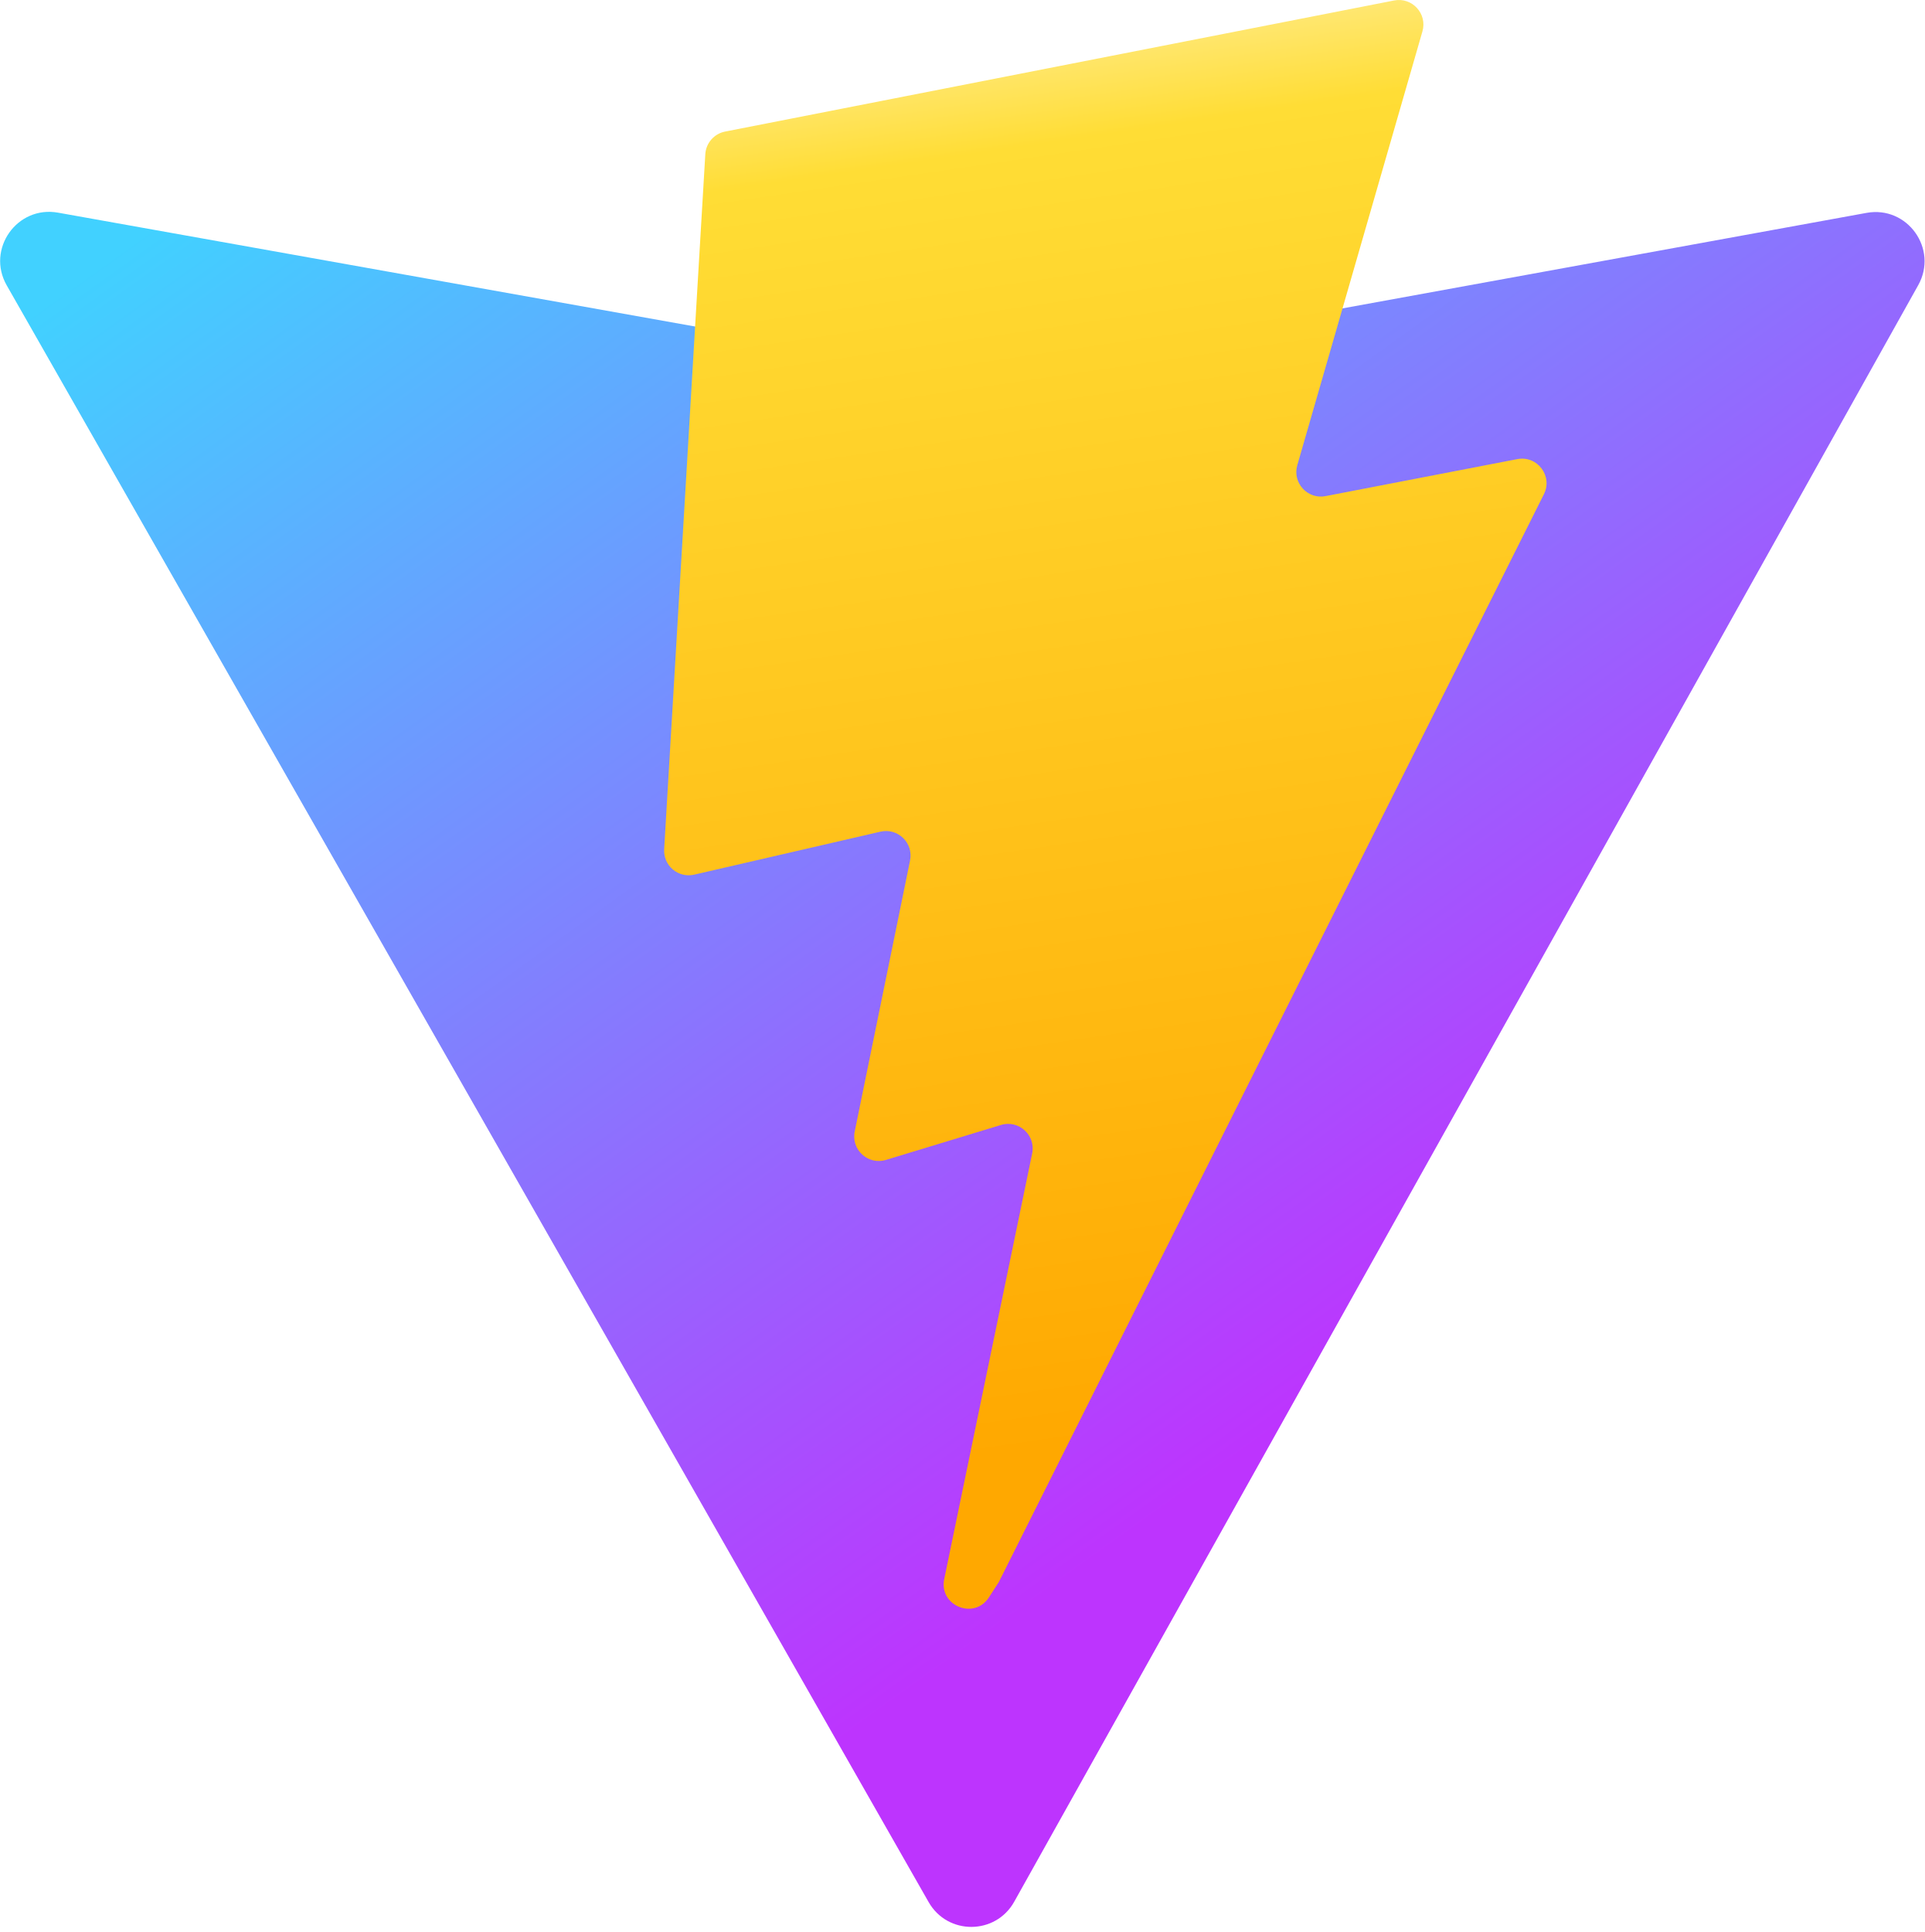
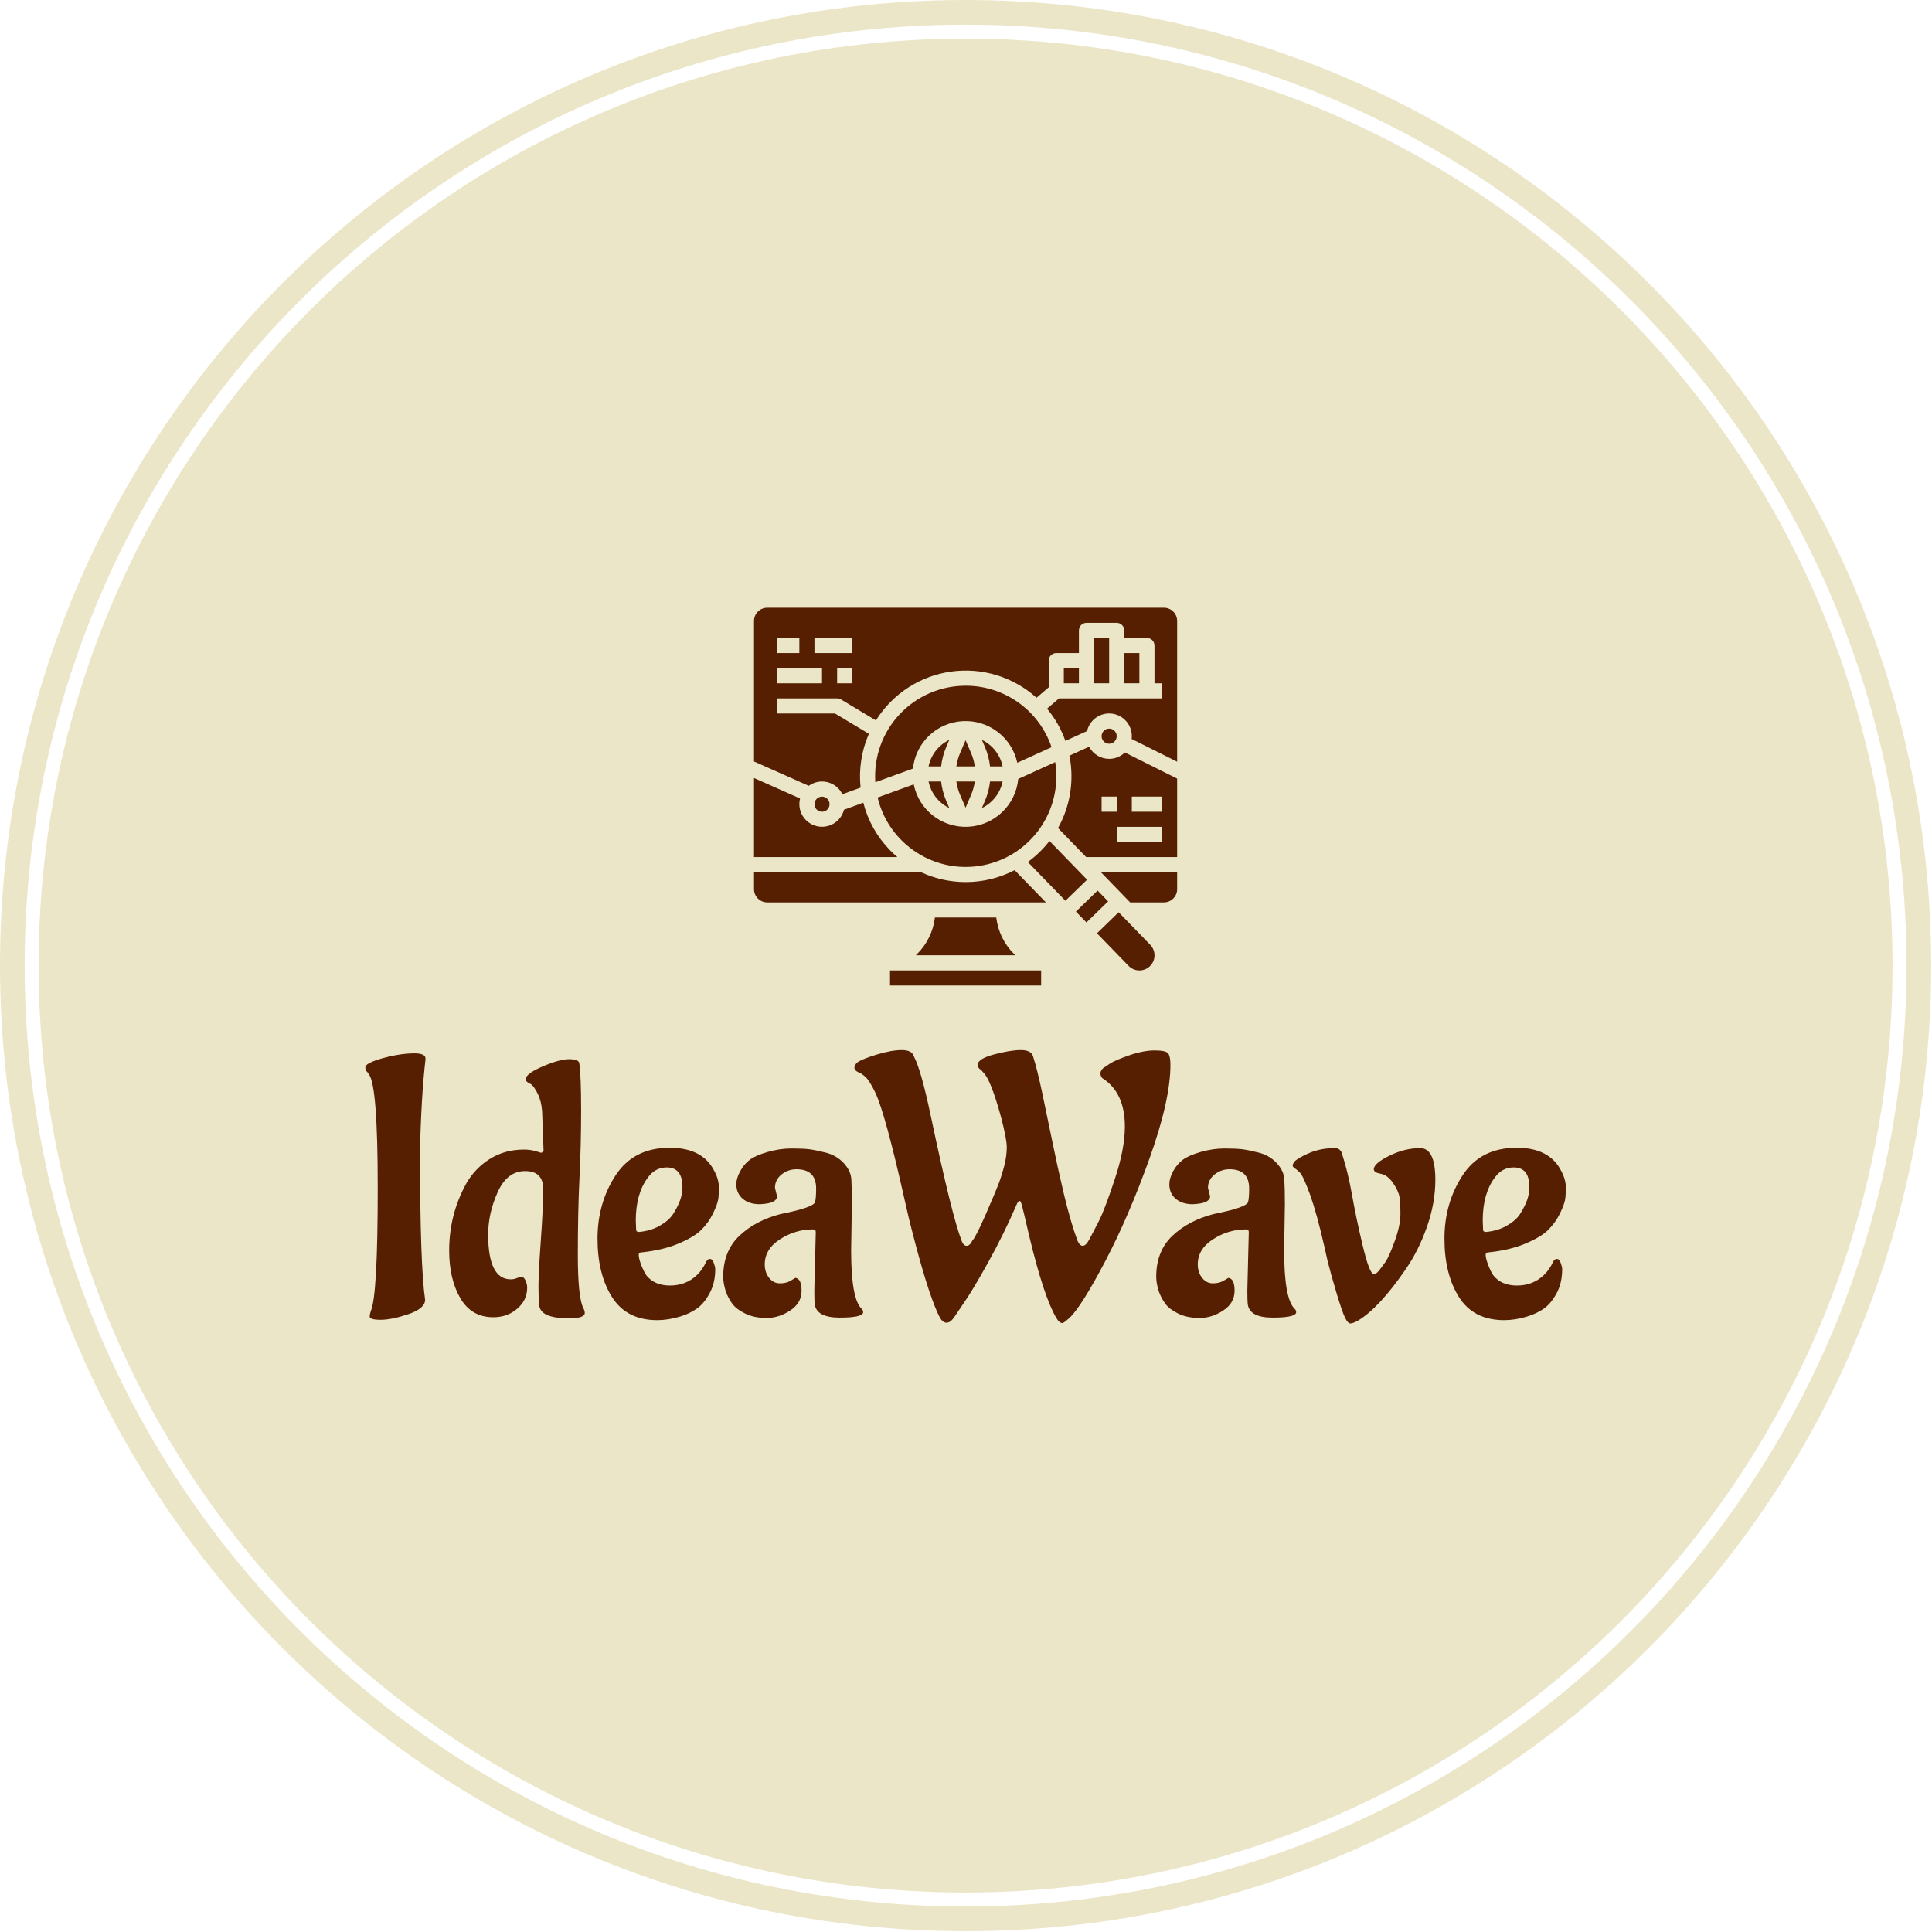
- <svg xmlns="http://www.w3.org/2000/svg" aria-hidden="true" role="img" class="iconify iconify--logos" width="31.88" height="32" preserveAspectRatio="xMidYMid meet" viewBox="0 0 256 257">
-   <defs>
-     <linearGradient id="IconifyId1813088fe1fbc01fb466" x1="-.828%" x2="57.636%" y1="7.652%" y2="78.411%">
-       <stop offset="0%" stop-color="#41D1FF" />
-       <stop offset="100%" stop-color="#BD34FE" />
-     </linearGradient>
-     <linearGradient id="IconifyId1813088fe1fbc01fb467" x1="43.376%" x2="50.316%" y1="2.242%" y2="89.03%">
-       <stop offset="0%" stop-color="#FFEA83" />
-       <stop offset="8.333%" stop-color="#FFDD35" />
-       <stop offset="100%" stop-color="#FFA800" />
-     </linearGradient>
-   </defs>
-   <path fill="url(#IconifyId1813088fe1fbc01fb466)" d="M255.153 37.938L134.897 252.976c-2.483 4.44-8.862 4.466-11.382.048L.875 37.958c-2.746-4.814 1.371-10.646 6.827-9.67l120.385 21.517a6.537 6.537 0 0 0 2.322-.004l117.867-21.483c5.438-.991 9.574 4.796 6.877 9.62Z" />
-   <path fill="url(#IconifyId1813088fe1fbc01fb467)" d="M185.432.063L96.44 17.501a3.268 3.268 0 0 0-2.634 3.014l-5.474 92.456a3.268 3.268 0 0 0 3.997 3.378l24.777-5.718c2.318-.535 4.413 1.507 3.936 3.838l-7.361 36.047c-.495 2.426 1.782 4.5 4.151 3.78l15.304-4.649c2.372-.72 4.652 1.36 4.15 3.788l-11.698 56.621c-.732 3.542 3.979 5.473 5.943 2.437l1.313-2.028l72.516-144.72c1.215-2.423-.88-5.186-3.54-4.672l-25.505 4.922c-2.396.462-4.435-1.77-3.759-4.114l16.646-57.705c.677-2.35-1.37-4.583-3.769-4.113Z" />
+ <svg xmlns="http://www.w3.org/2000/svg" version="1.1" width="1500" height="1500" viewBox="0 0 1500 1500">
+   <g transform="matrix(1,0,0,1,-0.3236152,-0.3236152)">
+     <svg viewBox="0 0 343 343" data-background-color="#561f01" preserveAspectRatio="xMidYMid meet" height="1500" width="1500">
+       <g id="tight-bounds" transform="matrix(1,0,0,1,0.074,0.074)">
+         <svg viewBox="0 0 342.852 342.852" height="342.852" width="342.852">
+           <g>
+             <svg />
+           </g>
+           <g>
+             <svg viewBox="0 0 342.852 342.852" height="342.852" width="342.852">
+               <g>
+                 <path d="M0 171.426c0-94.676 76.75-171.426 171.426-171.426 94.676 0 171.426 76.75 171.426 171.426 0 94.676-76.75 171.426-171.426 171.426-94.676 0-171.426-76.75-171.426-171.426zM171.426 338.475c92.259 0 167.049-74.79 167.049-167.049 0-92.259-74.79-167.049-167.049-167.049-92.259 0-167.049 74.79-167.049 167.049 0 92.259 74.79 167.049 167.049 167.049z" data-fill-palette-color="tertiary" fill="#ebe6c8" stroke="transparent" />
+                 <ellipse rx="164.569" ry="164.569" cx="171.426" cy="171.426" fill="#ebe6c8" stroke="transparent" stroke-width="0" fill-opacity="1" data-fill-palette-color="tertiary" />
+               </g>
+               <g transform="matrix(1,0,0,1,64.84656,107.8938)">
+                 <svg viewBox="0 0 213.158 127.064" height="127.064" width="213.158">
+                   <g>
+                     <svg viewBox="0 0 213.158 127.064" height="127.064" width="213.158">
+                       <g>
+                         <svg viewBox="0 0 213.158 127.064" height="127.064" width="213.158">
+                           <g transform="matrix(1,0,0,1,0,78.53064)">
+                             <svg viewBox="0 0 213.158 48.533" height="48.533" width="213.158">
+                               <g id="textblocktransform">
+                                 <svg viewBox="0 0 213.158 48.533" height="48.533" width="213.158" id="textblock">
+                                   <g>
+                                     <svg viewBox="0 0 213.158 48.533" height="48.533" width="213.158">
+                                       <g transform="matrix(1,0,0,1,0,0)">
+                                         <svg width="213.158" viewBox="2 -36.1 164.68 37.5" height="48.533" data-palette-color="#561f01">
+                                           <path d="M9.5-22.15L9.5-22.15Q9.5-6.65 10.2-1.85L10.2-1.85Q10.2-0.65 7.9 0.13 5.6 0.9 4.1 0.9 2.6 0.9 2.6 0.45L2.6 0.45Q2.6 0.15 2.75-0.3L2.75-0.3Q3.7-2.4 3.7-17.2L3.7-17.2Q3.7-31.2 2.5-32.75L2.5-32.75 2.3-33.05Q2-33.3 2-33.68 2-34.05 2.55-34.3L2.55-34.3Q3.3-34.75 5.23-35.2 7.15-35.65 8.7-35.65 10.25-35.65 10.25-34.95L10.25-34.95 10.25-34.8Q9.65-29.6 9.5-22.15ZM23.75-22.45L23.75-22.45Q24.65-22.45 25.37-22.23 26.1-22 26.15-22L26.15-22 26.45-22.25 26.25-27.7Q26.15-29.1 25.65-30.1 25.15-31.1 24.75-31.4L24.75-31.4 24.3-31.65Q24-31.85 24-32.1L24-32.1Q24-32.85 26.32-33.85 28.65-34.85 29.95-34.85 31.25-34.85 31.35-34.3L31.35-34.3Q31.6-32.6 31.6-27.83 31.6-23.05 31.37-18.45 31.15-13.85 31.15-8.03 31.15-2.2 31.9-0.7L31.9-0.7Q32.1-0.35 32.1-0.05L32.1-0.05Q32.1 0.7 29.95 0.7L29.95 0.7Q25.85 0.7 25.85-1.25L25.85-1.25Q25.75-2.05 25.75-3.73 25.75-5.4 26.07-9.98 26.4-14.55 26.4-17.03 26.4-19.5 23.92-19.5 21.45-19.5 20.15-16.6 18.85-13.7 18.85-10.8L18.85-10.8Q18.85-4.65 21.95-4.65L21.95-4.65Q22.4-4.65 22.82-4.83 23.25-5 23.35-5L23.35-5Q23.75-5 23.97-4.5 24.2-4 24.2-3.5L24.2-3.5Q24.2-1.8 22.85-0.63 21.5 0.55 19.55 0.55L19.55 0.55Q16.55 0.55 15.02-2.08 13.5-4.7 13.5-8.6L13.5-8.6Q13.5-13.55 15.85-17.8L15.85-17.8Q17.05-19.9 19.1-21.18 21.15-22.45 23.75-22.45ZM39.1-12.7L39.1-12.7 39.15-11.45Q39.15-11.15 39.55-11.15L39.55-11.15Q41.15-11.3 42.35-11.98 43.55-12.65 44.15-13.5L44.15-13.5Q45.35-15.35 45.45-16.7L45.45-16.7 45.5-17.3Q45.5-20 43.35-20L43.35-20Q41.75-20 40.75-18.6L40.75-18.6Q39.1-16.4 39.1-12.7ZM50-6.05L50-6.05Q50-4.15 49.22-2.73 48.45-1.3 47.47-0.63 46.5 0.05 45.2 0.45L45.2 0.45Q43.55 0.95 42.05 0.95L42.05 0.95Q37.85 0.95 35.85-2.2 33.85-5.35 33.85-10.23 33.85-15.1 36.32-18.9 38.8-22.7 43.75-22.7L43.75-22.7Q48.25-22.7 49.85-19.55L49.85-19.55Q50.5-18.35 50.5-17.28 50.5-16.2 50.4-15.58 50.3-14.95 49.7-13.7 49.1-12.45 48.1-11.45 47.1-10.45 44.95-9.55 42.8-8.65 39.9-8.35L39.9-8.35Q39.5-8.35 39.5-8L39.5-8Q39.5-7.55 39.82-6.68 40.15-5.8 40.55-5.2L40.55-5.2Q41.65-3.8 43.8-3.8L43.8-3.8Q45.95-3.8 47.45-5.2L47.45-5.2Q48.25-5.95 48.75-7.05L48.75-7.05Q48.95-7.45 49.27-7.45 49.6-7.45 49.8-6.9 50-6.35 50-6.05ZM68.74-15L68.74-15 68.64-8.6Q68.64-1.95 70.09-0.6L70.09-0.6Q70.29-0.4 70.29-0.15L70.29-0.15Q70.29 0.6 67.07 0.6 63.84 0.6 63.64-1.3L63.64-1.3Q63.59-1.75 63.59-3.15L63.59-3.15 63.79-11.15Q63.79-11.5 63.39-11.5L63.39-11.5Q60.99-11.5 58.89-10.15 56.79-8.8 56.79-6.7L56.79-6.7Q56.79-5.6 57.39-4.85 57.99-4.1 58.87-4.1 59.74-4.1 60.32-4.45 60.89-4.8 60.99-4.85L60.99-4.85Q61.84-4.75 61.84-3.08 61.84-1.4 60.29-0.38 58.74 0.65 57.04 0.65 55.34 0.65 54.12 0.05 52.89-0.55 52.34-1.3 51.79-2.05 51.44-3L51.44-3Q51.09-4.15 51.09-5L51.09-5Q51.09-8.5 53.29-10.6 55.49-12.7 58.94-13.6L58.94-13.6Q63.49-14.5 63.69-15.25L63.69-15.25Q63.84-15.8 63.84-17.1L63.84-17.1Q63.84-19.75 61.14-19.75L61.14-19.75Q59.99-19.75 59.09-19.03 58.19-18.3 58.19-17.2L58.19-17.2 58.49-16Q58.39-15.15 56.69-15L56.69-15 56.14-14.95Q54.64-14.95 53.77-15.7 52.89-16.45 52.89-17.7L52.89-17.7Q52.89-18.5 53.42-19.48 53.94-20.45 54.74-21.05 55.54-21.65 57.22-22.13 58.89-22.6 60.44-22.6 61.99-22.6 62.84-22.5 63.69-22.4 65.17-22.03 66.64-21.65 67.62-20.6 68.59-19.55 68.67-18.38 68.74-17.2 68.74-15ZM88.87-17.75Q89.34-19 89.67-20.33 89.99-21.65 89.99-22.78 89.99-23.9 89.19-26.95L89.19-26.95Q87.79-32.05 86.79-33L86.79-33 86.49-33.35Q85.99-33.65 85.99-34.05L85.99-34.05Q85.99-34.9 88.24-35.5 90.49-36.1 91.92-36.1 93.34-36.1 93.59-35.25L93.59-35.25Q94.19-33.4 94.92-29.9 95.64-26.4 96.17-23.88 96.69-21.35 96.99-20 97.29-18.65 97.79-16.5L97.79-16.5Q98.74-12.5 99.69-9.95L99.69-9.95Q99.99-9.25 100.42-9.25 100.84-9.25 101.32-10.13 101.79-11 102.62-12.63 103.44-14.25 104.81-18.4 106.19-22.55 106.19-25.6L106.19-25.6Q106.19-30.3 103.09-32.25L103.09-32.25Q102.84-32.55 102.84-32.9 102.84-33.25 103.19-33.6L103.19-33.6Q103.54-33.85 104.19-34.27 104.84-34.7 106.79-35.38 108.74-36.05 110.29-36.05 111.84-36.05 112.14-35.63 112.44-35.2 112.44-34.1L112.44-34.1Q112.44-29.25 109.57-21.23 106.69-13.2 103.47-7.08 100.24-0.95 98.64 0.6L98.64 0.6Q97.79 1.35 97.64 1.35L97.64 1.35Q97.19 1.35 96.79 0.65L96.79 0.65Q95.09-2.2 93.09-10.5L93.09-10.5Q92.19-14.4 92.04-14.9 91.89-15.4 91.79-15.4L91.79-15.4Q91.54-15.4 91.34-14.9L91.34-14.9Q89.59-10.85 87.44-6.98 85.29-3.1 83.99-1.25L83.99-1.25 82.74 0.6Q82.24 1.3 81.74 1.3 81.24 1.3 80.84 0.65L80.84 0.65Q79.49-1.9 77.54-9.2L77.54-9.2 76.89-11.7Q76.69-12.4 75.99-15.5L75.99-15.5Q73.34-27.35 71.94-30.3L71.94-30.3Q71.14-31.95 70.57-32.45 69.99-32.95 69.64-33.05L69.64-33.05Q69.09-33.3 69.09-33.68 69.09-34.05 69.49-34.4L69.49-34.4Q70.09-34.85 72.14-35.48 74.19-36.1 75.59-36.1 76.99-36.1 77.24-35.25L77.24-35.25Q78.24-33.4 79.59-26.95L79.59-26.95Q82.44-13.45 83.79-9.95L83.79-9.95Q84.04-9.25 84.49-9.25 84.94-9.25 85.29-10L85.29-10Q85.74-10.45 87.07-13.48 88.39-16.5 88.87-17.75ZM128.14-15L128.14-15 128.04-8.6Q128.04-1.95 129.49-0.6L129.49-0.6Q129.69-0.4 129.69-0.15L129.69-0.15Q129.69 0.6 126.46 0.6 123.24 0.6 123.04-1.3L123.04-1.3Q122.99-1.75 122.99-3.15L122.99-3.15 123.19-11.15Q123.19-11.5 122.79-11.5L122.79-11.5Q120.39-11.5 118.29-10.15 116.19-8.8 116.19-6.7L116.19-6.7Q116.19-5.6 116.79-4.85 117.39-4.1 118.26-4.1 119.14-4.1 119.71-4.45 120.29-4.8 120.39-4.85L120.39-4.85Q121.24-4.75 121.24-3.08 121.24-1.4 119.69-0.38 118.14 0.65 116.44 0.65 114.74 0.65 113.51 0.05 112.29-0.55 111.74-1.3 111.19-2.05 110.84-3L110.84-3Q110.49-4.15 110.49-5L110.49-5Q110.49-8.5 112.69-10.6 114.89-12.7 118.34-13.6L118.34-13.6Q122.89-14.5 123.09-15.25L123.09-15.25Q123.24-15.8 123.24-17.1L123.24-17.1Q123.24-19.75 120.54-19.75L120.54-19.75Q119.39-19.75 118.49-19.03 117.59-18.3 117.59-17.2L117.59-17.2 117.89-16Q117.79-15.15 116.09-15L116.09-15 115.54-14.95Q114.04-14.95 113.16-15.7 112.29-16.45 112.29-17.7L112.29-17.7Q112.29-18.5 112.81-19.48 113.34-20.45 114.14-21.05 114.94-21.65 116.61-22.13 118.29-22.6 119.84-22.6 121.39-22.6 122.24-22.5 123.09-22.4 124.56-22.03 126.04-21.65 127.01-20.6 127.99-19.55 128.06-18.38 128.14-17.2 128.14-15ZM142.46-21.6Q144.59-22.65 146.69-22.65 148.78-22.65 148.78-18.3L148.78-18.3Q148.78-15.1 147.61-11.8 146.44-8.5 144.69-6L144.69-6Q141.09-0.75 138.19 1L138.19 1Q137.49 1.4 137.13 1.4 136.78 1.4 136.41 0.65 136.03-0.1 135.26-2.65 134.49-5.2 133.99-7.2L133.99-7.2 133.53-9.25Q132.53-13.65 131.59-16.28 130.63-18.9 130.19-19.3L130.19-19.3 129.69-19.75Q129.19-20 129.19-20.35L129.19-20.35 129.44-20.8Q130.09-21.4 131.61-22.03 133.13-22.65 134.99-22.65L134.99-22.65Q135.84-22.65 136.03-21.7L136.03-21.7Q136.78-19.4 137.34-16.3 137.88-13.2 138.81-9.3 139.74-5.4 140.34-5.35L140.34-5.35Q140.63-5.35 141.01-5.8 141.38-6.25 141.91-7 142.44-7.75 143.21-9.9 143.99-12.05 143.99-13.58 143.99-15.1 143.86-15.93 143.74-16.75 142.99-17.85 142.24-18.95 141.28-19.13 140.34-19.3 140.34-19.75L140.34-19.75Q140.34-20.55 142.46-21.6ZM155.28-12.7L155.28-12.7 155.33-11.45Q155.33-11.15 155.73-11.15L155.73-11.15Q157.33-11.3 158.53-11.98 159.73-12.65 160.33-13.5L160.33-13.5Q161.53-15.35 161.63-16.7L161.63-16.7 161.68-17.3Q161.68-20 159.53-20L159.53-20Q157.93-20 156.93-18.6L156.93-18.6Q155.28-16.4 155.28-12.7ZM166.18-6.05L166.18-6.05Q166.18-4.15 165.41-2.73 164.63-1.3 163.66-0.63 162.68 0.05 161.38 0.45L161.38 0.45Q159.73 0.95 158.23 0.95L158.23 0.95Q154.03 0.95 152.03-2.2 150.03-5.35 150.03-10.23 150.03-15.1 152.51-18.9 154.98-22.7 159.93-22.7L159.93-22.7Q164.43-22.7 166.03-19.55L166.03-19.55Q166.68-18.35 166.68-17.28 166.68-16.2 166.58-15.58 166.48-14.95 165.88-13.7 165.28-12.45 164.28-11.45 163.28-10.45 161.13-9.55 158.98-8.65 156.08-8.35L156.08-8.35Q155.68-8.35 155.68-8L155.68-8Q155.68-7.55 156.01-6.68 156.33-5.8 156.73-5.2L156.73-5.2Q157.83-3.8 159.98-3.8L159.98-3.8Q162.13-3.8 163.63-5.2L163.63-5.2Q164.43-5.95 164.93-7.05L164.93-7.05Q165.13-7.45 165.46-7.45 165.78-7.45 165.98-6.9 166.18-6.35 166.18-6.05Z" opacity="1" transform="matrix(1,0,0,1,0,0)" fill="#561f01" class="wordmark-text-0" data-fill-palette-color="quaternary" id="text-0" />
+                                         </svg>
+                                       </g>
+                                     </svg>
+                                   </g>
+                                 </svg>
+                               </g>
+                             </svg>
+                           </g>
+                           <g transform="matrix(1,0,0,1,69.0183,0)">
+                             <svg viewBox="0 0 75.122 67.073" height="67.073" width="75.122">
+                               <g>
+                                 <svg viewBox="32 56 448 400" x="0" y="0" height="67.073" width="75.122" class="icon-icon-0" data-fill-palette-color="quaternary" id="icon-0">
+                                   <g fill="#561f01" data-fill-palette-color="quaternary">
+                                     <path d="M175.99 440L176 456H336V440z" fill="#561f01" data-fill-palette-color="quaternary" />
+                                     <path d="M256.139 138.582A95.826 95.826 0 0 0 160.423 240.788L200.289 226.288A56 56 0 0 1 310.728 220.151L347.028 203.651A95.84 95.84 0 0 0 256.136 138.58Z" fill="#561f01" data-fill-palette-color="quaternary" />
+                                     <path d="M295.2 224A40.14 40.14 0 0 0 273.244 195.911L276.558 203.637A71.8 71.8 0 0 1 281.883 224Z" fill="#561f01" data-fill-palette-color="quaternary" />
+                                     <path d="M256.168 346.484A112.35 112.35 0 0 1 208.729 336H32V354A14.015 14.015 0 0 0 46 368H341.07L307.933 333.854A112.1 112.1 0 0 1 256.168 346.484" fill="#561f01" data-fill-palette-color="quaternary" />
+                                     <path d="M344.828 302.954A112.2 112.2 0 0 1 321.865 325.236L361.665 366.247 384.626 343.967Z" fill="#561f01" data-fill-palette-color="quaternary" />
+                                     <path d="M288.478 384H223.522A65.45 65.45 0 0 1 204.687 422.628L203.313 424H308.687L307.313 422.628A65.45 65.45 0 0 1 288.478 384" fill="#561f01" data-fill-palette-color="quaternary" />
+                                     <path d="M295.2 240H281.883A71.8 71.8 0 0 1 276.555 260.357L273.239 268.089A40.15 40.15 0 0 0 295.2 240" fill="#561f01" data-fill-palette-color="quaternary" />
+                                     <path d="M256 196.31L250.152 209.943A55.8 55.8 0 0 0 246.232 224H265.768A55.8 55.8 0 0 0 261.846 209.938Z" fill="#561f01" data-fill-palette-color="quaternary" />
+                                     <path d="M238.761 268.089L235.447 260.363A71.8 71.8 0 0 1 230.117 240H216.805A40.14 40.14 0 0 0 238.761 268.089" fill="#561f01" data-fill-palette-color="quaternary" />
+                                     <circle cx="104" cy="264" r="8.0" fill="#561f01" data-fill-palette-color="quaternary" />
+                                     <path d="M175.774 312.533A111.3 111.3 0 0 1 147.708 262.433L127.271 269.865A24 24 0 1 1 80.764 257.979L32 236.31V320H183.766Q179.634 316.495 175.774 312.533" fill="#561f01" data-fill-palette-color="quaternary" />
+                                     <path d="M201.1 243.024L162.847 256.934A95.948 95.948 0 0 0 350.9 219.469L311.742 237.269A56 56 0 0 1 201.092 243.025Z" fill="#561f01" data-fill-palette-color="quaternary" />
+                                     <path d="M235.445 203.643L238.761 195.911A40.15 40.15 0 0 0 216.805 224H230.117A71.8 71.8 0 0 1 235.445 203.643" fill="#561f01" data-fill-palette-color="quaternary" />
+                                     <rect x="373.862" y="364.33" width="31.993" height="16" transform="translate(-149.216 376.606) rotate(-44.137)" fill="#561f01" data-fill-palette-color="quaternary" />
+                                     <path d="M256 267.69L261.848 254.057A55.8 55.8 0 0 0 265.768 240H246.232A55.8 55.8 0 0 0 250.154 254.062Z" fill="#561f01" data-fill-palette-color="quaternary" />
+                                     <polygon points="408 88 392 88 392 112 392 136 408 136 408 96 408 88" fill="#561f01" data-fill-palette-color="quaternary" />
+                                     <path d="M466 56H46A14.015 14.015 0 0 0 32 70V218.8L89.953 244.557A23.968 23.968 0 0 1 125.559 253.465L144.836 246.455A112.6 112.6 0 0 1 153.614 189.498L117.784 168H56V152H120A8 8 0 0 1 124.116 153.14L161.082 175.319A112.013 112.013 0 0 1 331.105 151.319L344 140.311V112A8 8 0 0 1 352 104H376V80A8 8 0 0 1 384 72H416A8 8 0 0 1 424 80V88H448A8 8 0 0 1 456 96V136H464V152H354.951L342.223 162.869A111.1 111.1 0 0 1 361.664 197L384.629 186.561A23.993 23.993 0 0 1 431.811 194.961L480 219.056V70A14.015 14.015 0 0 0 466 56M56 88H80V104H56ZM104 136H56V120H104ZM136 136H120V120H136ZM136 104H96V88H136Z" fill="#561f01" data-fill-palette-color="quaternary" />
+                                     <path d="M408 216A24.02 24.02 0 0 1 386.766 203.167L365.952 212.628A112.48 112.48 0 0 1 353.861 289.288L383.663 320H480V236.944L424.644 209.266A23.9 23.9 0 0 1 408 216M400 256H416V272H400ZM464 304H416V288H464ZM432 256H464V272H432Z" fill="#561f01" data-fill-palette-color="quaternary" />
+                                     <circle cx="408" cy="192" r="8.0" fill="#561f01" data-fill-palette-color="quaternary" />
+                                     <path d="M418.052 378.414L395.093 400.693 428.521 435.139A15.995 15.995 0 1 0 451.479 412.862Z" fill="#561f01" data-fill-palette-color="quaternary" />
+                                     <rect x="424" y="104" width="16" height="32" fill="#561f01" data-fill-palette-color="quaternary" />
+                                     <rect x="360" y="120" width="16" height="16" fill="#561f01" data-fill-palette-color="quaternary" />
+                                     <path d="M430.241 368H466A14.015 14.015 0 0 0 480 354V336H399.189Z" fill="#561f01" data-fill-palette-color="quaternary" />
+                                   </g>
+                                 </svg>
+                               </g>
+                             </svg>
+                           </g>
+                           <g />
+                         </svg>
+                       </g>
+                     </svg>
+                   </g>
+                 </svg>
+               </g>
+             </svg>
+           </g>
+           <defs />
+         </svg>
+         <rect width="342.852" height="342.852" fill="none" stroke="none" visibility="hidden" />
+       </g>
+     </svg>
+   </g>
</svg>
